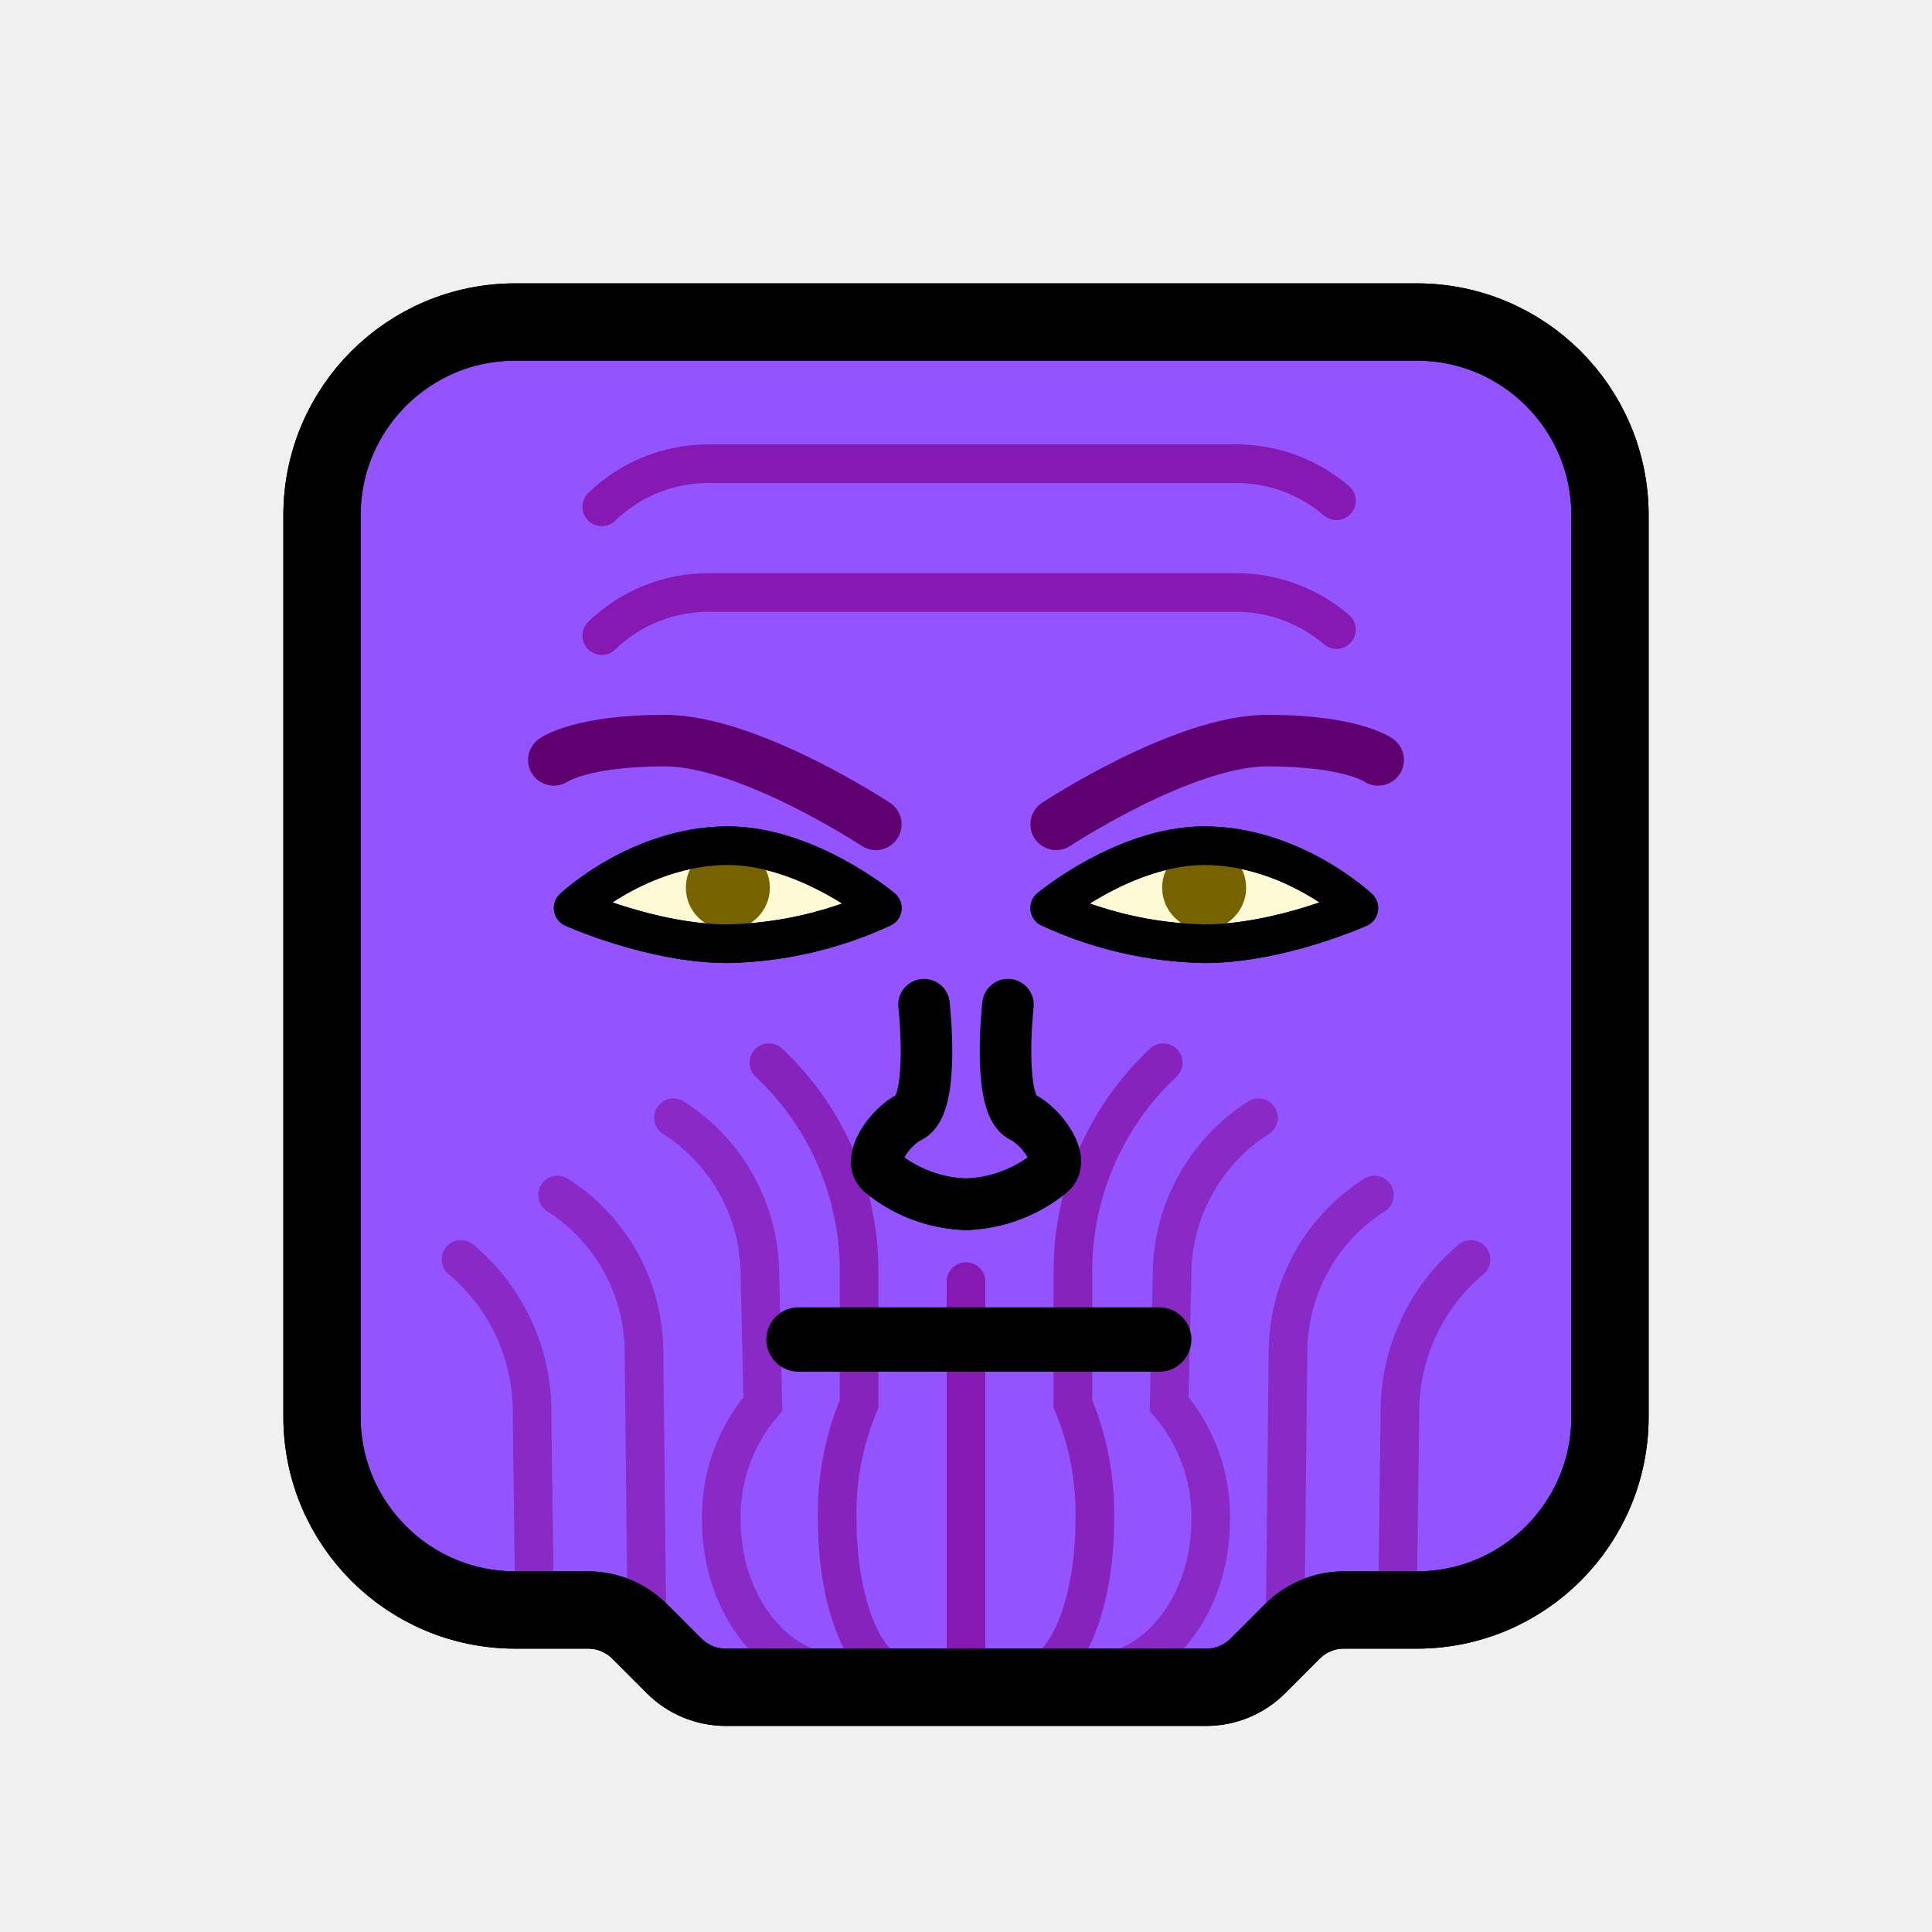
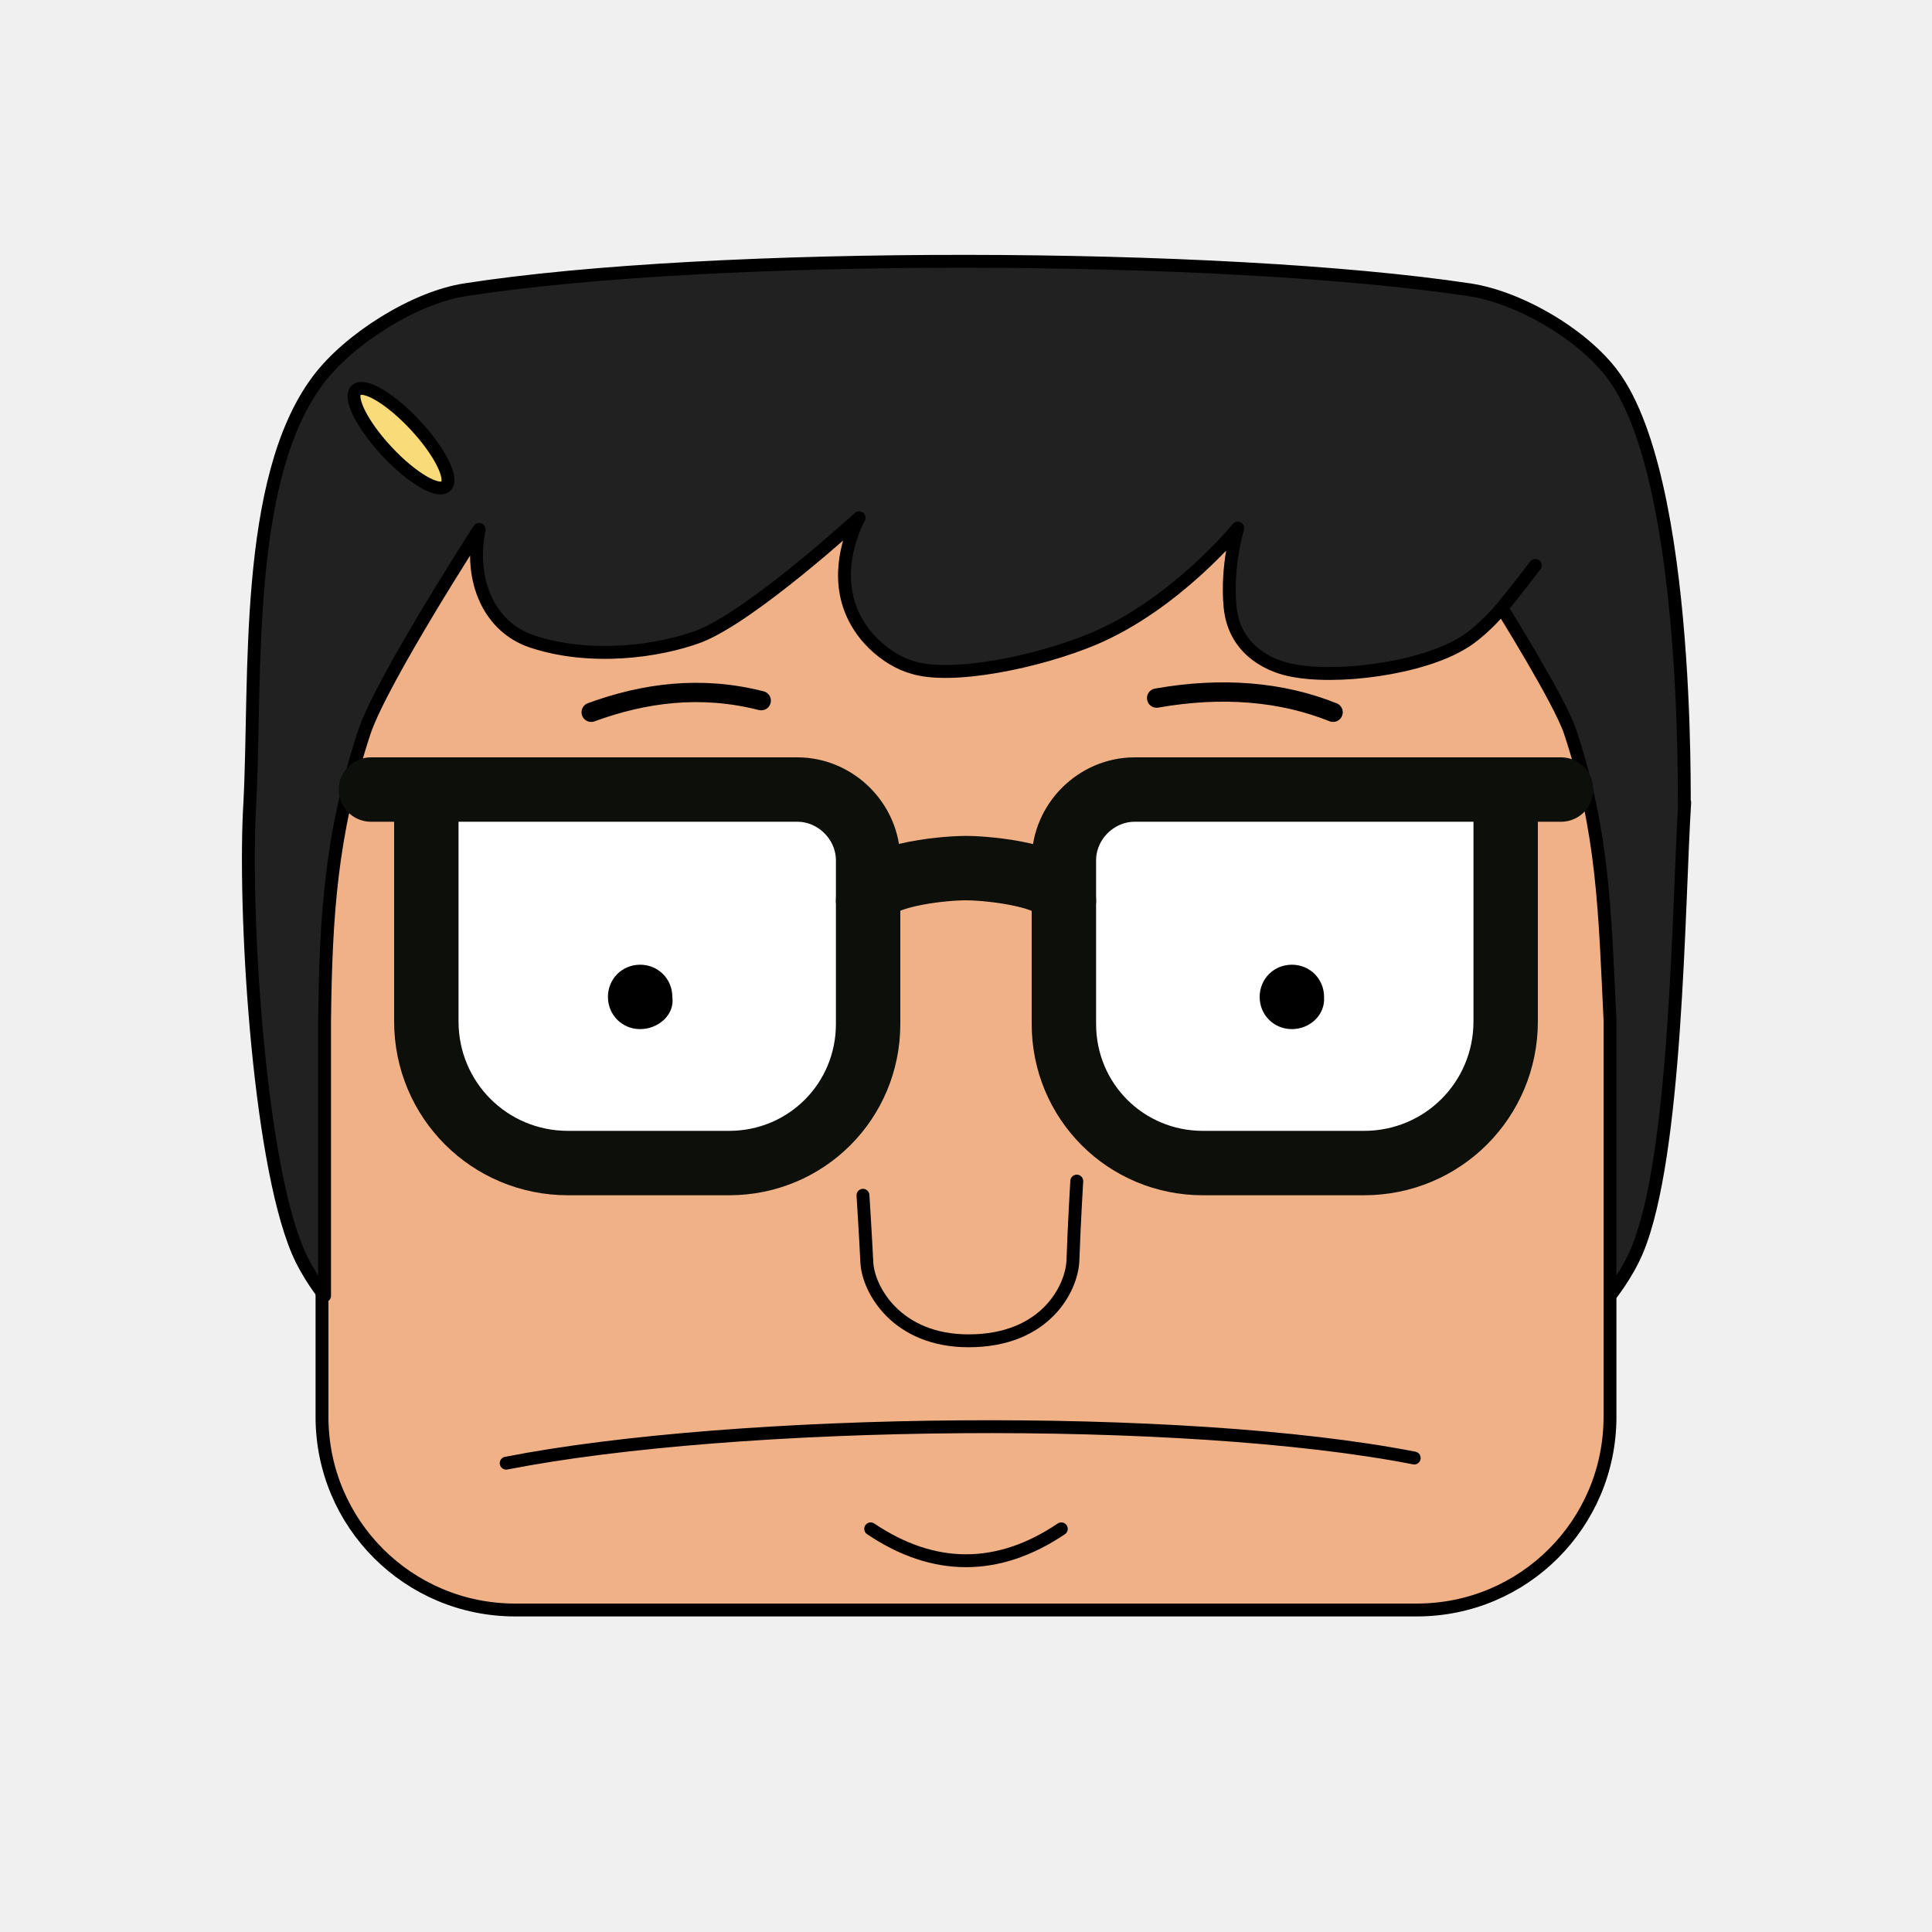
- <svg xmlns="http://www.w3.org/2000/svg" viewBox="0 0 150 150">
-   <defs>
-     <style>.a{fill:#9354ff;}.a,.f,.g,.i,.k,.l{stroke:#000;}.a,.d,.f,.g,.i,.j,.k{stroke-linejoin:round;}.a,.f{stroke-width:6px;}.b{opacity:0.5;}.c,.d,.f,.i,.j,.k,.l{fill:none;}.c,.d{stroke:#800090;}.c,.d,.j,.k,.l{stroke-linecap:round;}.c,.l{stroke-miterlimit:10;}.c,.d,.g,.i{stroke-width:3px;}.d{opacity:0.7;}.e{opacity:0.6;}.g{fill:#fffad6;}.h{fill:#776200;}.j{stroke:#600070;}.j,.l{stroke-width:4px;}.k{stroke-width:5px;}</style>
-   </defs>
-   <path class="a" d="M110,25H40A15,15,0,0,0,25,40v70a15,15,0,0,0,15,15h5.66a5.66,5.66,0,0,1,4,1.66l2.68,2.68a5.66,5.66,0,0,0,4,1.66H93.66a5.66,5.66,0,0,0,4-1.66l2.68-2.68a5.66,5.66,0,0,1,4-1.66H110a15,15,0,0,0,15-15V40A15,15,0,0,0,110,25Z" />
-   <g class="b">
-     <path class="c" d="M41.5,124.5,41.31,110a15.45,15.45,0,0,0-5.52-12.22" />
+ <svg xmlns="http://www.w3.org/2000/svg" version="1.1" id="Layer_1" x="0px" y="0px" viewBox="0 0 150 150" style="enable-background:new 0 0 150 150;" xml:space="preserve">
+   <style type="text/css">
+ 	.st0{fill:#F1B186;stroke:#000000;stroke-linecap:round;stroke-linejoin:round;stroke-miterlimit:10;}
+ 	.st1{fill:#F1B186;stroke:#000000;stroke-width:1.5;stroke-linecap:round;stroke-linejoin:round;stroke-miterlimit:10;}
+ 	.st2{fill:#212121;stroke:#000000;stroke-width:0;stroke-linecap:round;stroke-linejoin:round;}
+ 	.st3{fill:#212121;stroke:#000000;stroke-linecap:round;stroke-linejoin:round;}
+ 	.st4{fill:#FFFFFF;stroke:#0D0F0B;stroke-width:5;stroke-linecap:round;stroke-linejoin:round;stroke-miterlimit:10;}
+ 	.st5{fill:#F1B186;stroke:#0D0F0B;stroke-width:5;stroke-linecap:round;stroke-linejoin:round;stroke-miterlimit:10;}
+ 	.st6{fill:#FADB79;stroke:#000000;stroke-miterlimit:10;}
+ </style>
+   <path class="st0" d="M40,25h70c8.3,0,15,6.7,15,15v70c0,8.3-6.7,15-15,15H40c-8.3,0-15-6.7-15-15V40C25,31.7,31.7,25,40,25z" />
+   <path class="st0" d="M39.3,113.6c17.9-3.5,52.6-3.9,70.5-0.4" />
+   <path class="st0" d="M67.6,118.7c4.9,3.3,9.9,3.3,14.8,0" />
+   <g>
+     <path class="st1" d="M45.9,55.3c4.1-1.5,8.5-2.1,13.2-0.9" />
+     <path class="st1" d="M89.8,54.2c5.1-0.9,9.7-0.5,13.7,1.1" />
  </g>
-   <g class="b">
-     <path class="c" d="M50.23,126.5,50,105a14.49,14.49,0,0,0-6.71-12.22" />
+   <path class="st0" d="M67,92.8c0,0,0.2,3.1,0.3,5.2c0.1,2.1,2.3,6.1,7.9,6.1c6,0,8-4.1,8.1-6.2c0.1-2.9,0.3-6.2,0.3-6.2" />
+   <g>
+     <path class="st2" d="M116.6,47.2" />
+     <path class="st3" d="M116.6,47.2c0,0,4.5,7.2,5.3,9.6c2.6,7.8,2.7,14.1,3.1,22.4v21.4c0,0,1.3-1.6,2.1-3.5   c3.1-7.4,3.2-26.8,3.7-34.8c-0.2,4.2,0.9-23.6-5.3-32.8c-2.2-3.3-7.4-6.4-11.4-7c-19.3-2.9-58.8-3-78,0c-3.9,0.6-9,3.8-11.4,7   c-5.8,7.7-4.8,23.1-5.3,32.8c-0.5,8,0.6,27.4,3.7,34.8c0.8,1.9,2.1,3.5,2.1,3.5V79.2c0.1-8.2,0.5-14.5,3.1-22.4   c1.4-4.1,8.9-15.7,8.9-15.7c-0.8,4,0.8,7.6,4.1,8.7c4.5,1.5,9.8,0.8,13-0.4c4.1-1.6,12.4-9.2,12.4-9.2s-1.6,2.8-1,5.9   c0.6,3.2,3.3,5.2,5.1,5.7c3,1,9.8-0.4,14.1-2.2c6.4-2.7,11.2-8.6,11.2-8.6s-0.9,2.9-0.6,6.1c0.3,3.2,2.8,4.5,4.6,4.9   c3.6,0.8,10.3-0.1,13.5-2.1C114.3,49.5,115.5,48.5,116.6,47.2c1-1.2,2.6-3.3,2.6-3.3" />
  </g>
-   <line class="d" x1="75" y1="99.5" x2="75" y2="130" />
-   <path class="d" d="M103.76,48.88A11.94,11.94,0,0,0,96,46H55a11.91,11.91,0,0,0-8.28,3.35" />
-   <path class="d" d="M103.76,38.88A11.94,11.94,0,0,0,96,36H55a11.91,11.91,0,0,0-8.28,3.35" />
-   <g class="b">
-     <path class="c" d="M97.71,86.78A14.49,14.49,0,0,0,91,99l-.23,10A13.47,13.47,0,0,1,94,118c0,6.63-4.25,12-9.5,12" />
+   <g>
+     <path class="st4" d="M28.8,61.3h33.1c3,0,5.5,2.5,5.5,5.5v12.7c0,6-4.8,10.8-10.8,10.8H44.1c-6.1,0-11-4.9-11-11v-18" />
+     <path class="st4" d="M121.2,61.3H88.1c-3,0-5.5,2.5-5.5,5.5v12.7c0,6,4.8,10.8,10.8,10.8h12.5c6.1,0,11-4.9,11-11v-18" />
+     <path class="st5" d="M67.4,69.9c0-1.9,5.6-2.5,7.6-2.5c1.9,0,7.6,0.6,7.6,2.5" />
+     <path d="M49.7,79.9c-1.4,0-2.5-1.1-2.5-2.5c0-1.4,1.1-2.5,2.5-2.5c1.4,0,2.5,1.1,2.5,2.5C52.4,78.8,51.1,79.9,49.7,79.9z" />
+     <path d="M100.3,79.9c-1.4,0-2.5-1.1-2.5-2.5c0-1.4,1.1-2.5,2.5-2.5c1.4,0,2.5,1.1,2.5,2.5C102.9,78.8,101.7,79.9,100.3,79.9z" />
  </g>
-   <g class="e">
-     <path class="c" d="M70,130c-2.76,0-5-5.37-5-12a21.89,21.89,0,0,1,1.7-9V99a22.17,22.17,0,0,0-7-16.49" />
-   </g>
-   <g class="b">
-     <path class="c" d="M65.5,130c-5.25,0-9.5-5.37-9.5-12a13.47,13.47,0,0,1,3.23-9L59,99a14.49,14.49,0,0,0-6.71-12.22" />
-   </g>
-   <g class="e">
-     <path class="c" d="M90.31,82.51A22.17,22.17,0,0,0,83.3,99v10a21.89,21.89,0,0,1,1.7,9c0,6.63-2.24,12-5,12" />
-   </g>
-   <g class="b">
-     <path class="c" d="M108.5,124.5l.19-14.5a15.45,15.45,0,0,1,5.52-12.22" />
-   </g>
-   <g class="b">
-     <path class="c" d="M99.77,126.5,100,105a14.49,14.49,0,0,1,6.71-12.22" />
-   </g>
-   <path class="f" d="M110,25H40A15,15,0,0,0,25,40v70a15,15,0,0,0,15,15h5.66a5.66,5.66,0,0,1,4,1.66l2.68,2.68a5.66,5.66,0,0,0,4,1.66H93.66a5.66,5.66,0,0,0,4-1.66l2.68-2.68a5.66,5.66,0,0,1,4-1.66H110a15,15,0,0,0,15-15V40A15,15,0,0,0,110,25Z" />
-   <path class="g" d="M44.5,70.5s5.14-4.84,12-4.84c6.19,0,12,4.84,12,4.84a30.09,30.09,0,0,1-12,2.77C50.65,73.27,44.5,70.5,44.5,70.5Z" />
-   <path class="g" d="M105.5,70.5s-5.14-4.84-12-4.84c-6.19,0-12,4.84-12,4.84a30.09,30.09,0,0,0,12,2.77C99.35,73.27,105.5,70.5,105.5,70.5Z" />
-   <circle class="h" cx="56.51" cy="68.92" r="3.26" />
-   <circle class="h" cx="93.49" cy="68.92" r="3.26" />
-   <path class="i" d="M44.5,70.5s5.14-4.84,12-4.84c6.19,0,12,4.84,12,4.84a30.09,30.09,0,0,1-12,2.77C50.65,73.27,44.5,70.5,44.5,70.5Z" />
-   <path class="i" d="M105.5,70.5s-5.14-4.84-12-4.84c-6.19,0-12,4.84-12,4.84a30.09,30.09,0,0,0,12,2.77C99.35,73.27,105.5,70.5,105.5,70.5Z" />
-   <path class="j" d="M43,59s2.08-1.5,8.61-1.5S68,64,68,64" />
-   <path class="j" d="M107,59s-2.08-1.5-8.61-1.5S82,64,82,64" />
-   <line class="k" x1="62" y1="104" x2="90" y2="104" />
-   <path class="l" d="M68.47,91.05A10.87,10.87,0,0,0,75,93.5" />
-   <path class="l" d="M78.26,78s-.87,7.73,1.09,8.71c1.61.8,3.41,3.43,2.18,4.35A10.87,10.87,0,0,1,75,93.5" />
-   <path class="l" d="M71.74,78s.87,7.73-1.09,8.71c-1.61.8-3.41,3.43-2.18,4.35A10.87,10.87,0,0,0,75,93.5" />
-   <path class="l" d="M81.53,91.05A10.87,10.87,0,0,1,75,93.5" />
+   <ellipse transform="matrix(0.7312 -0.6821 0.6821 0.7312 -14.798 30.3735)" class="st6" cx="31.1" cy="34" rx="1.5" ry="5.1" />
</svg>
